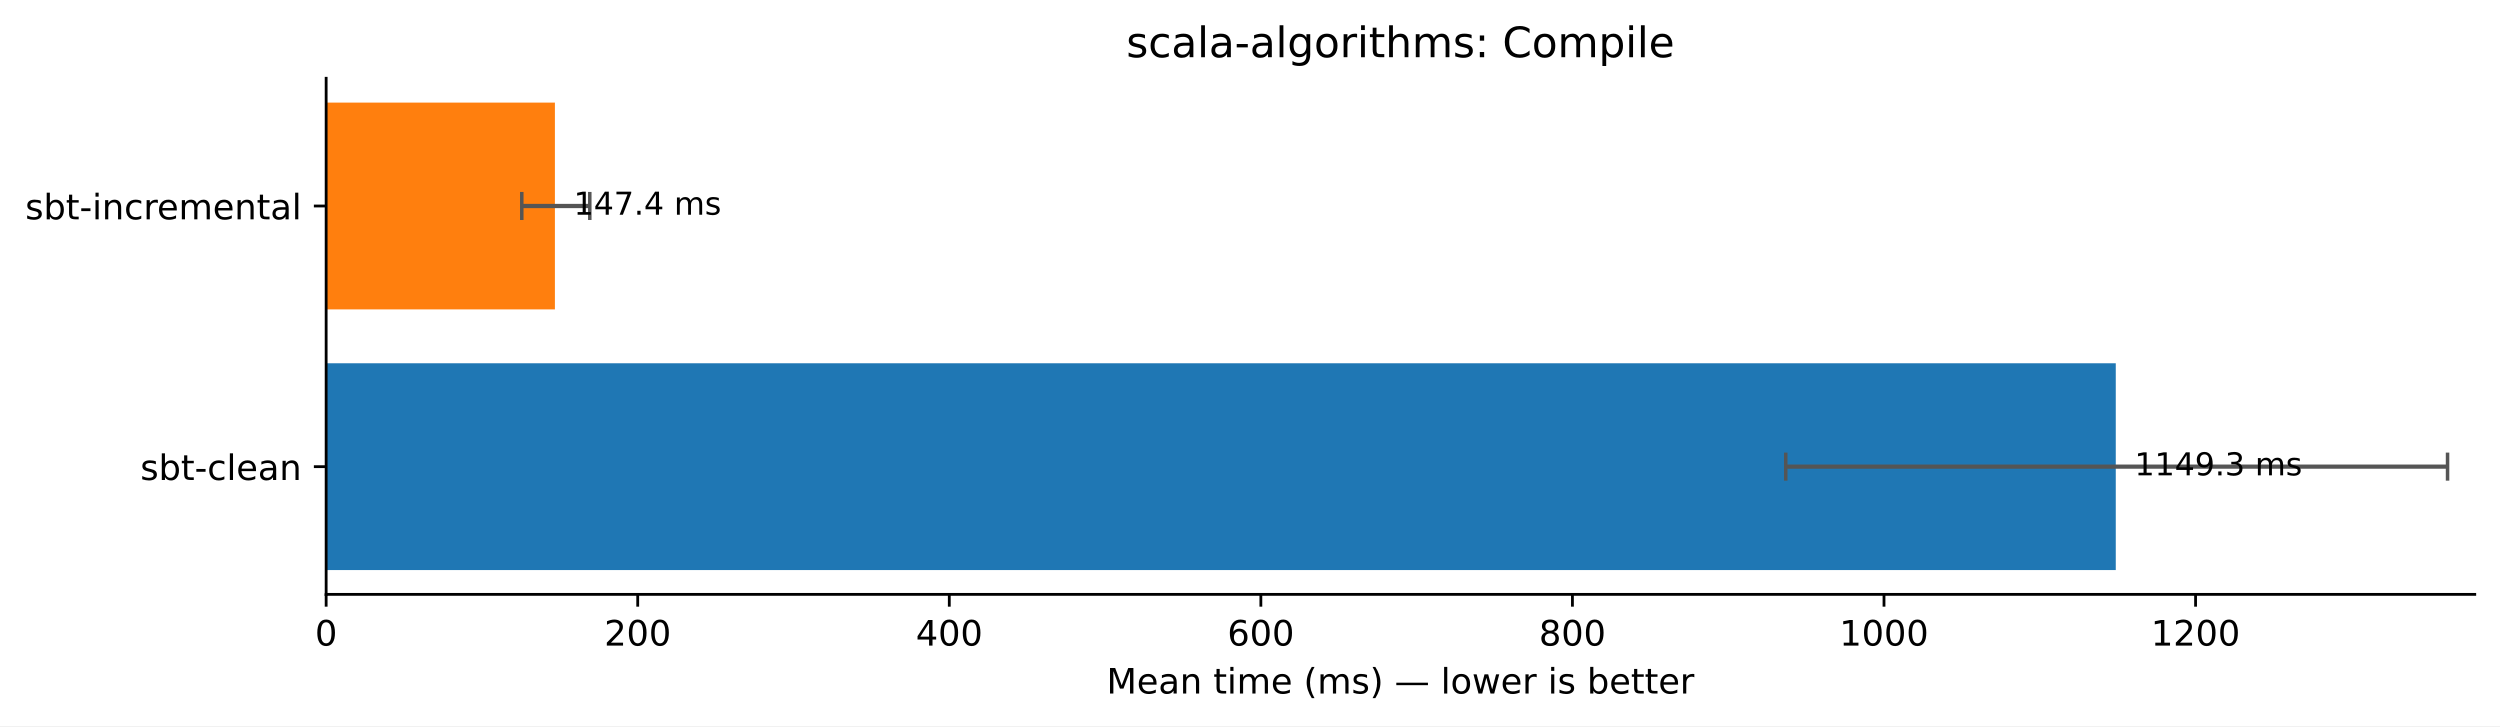
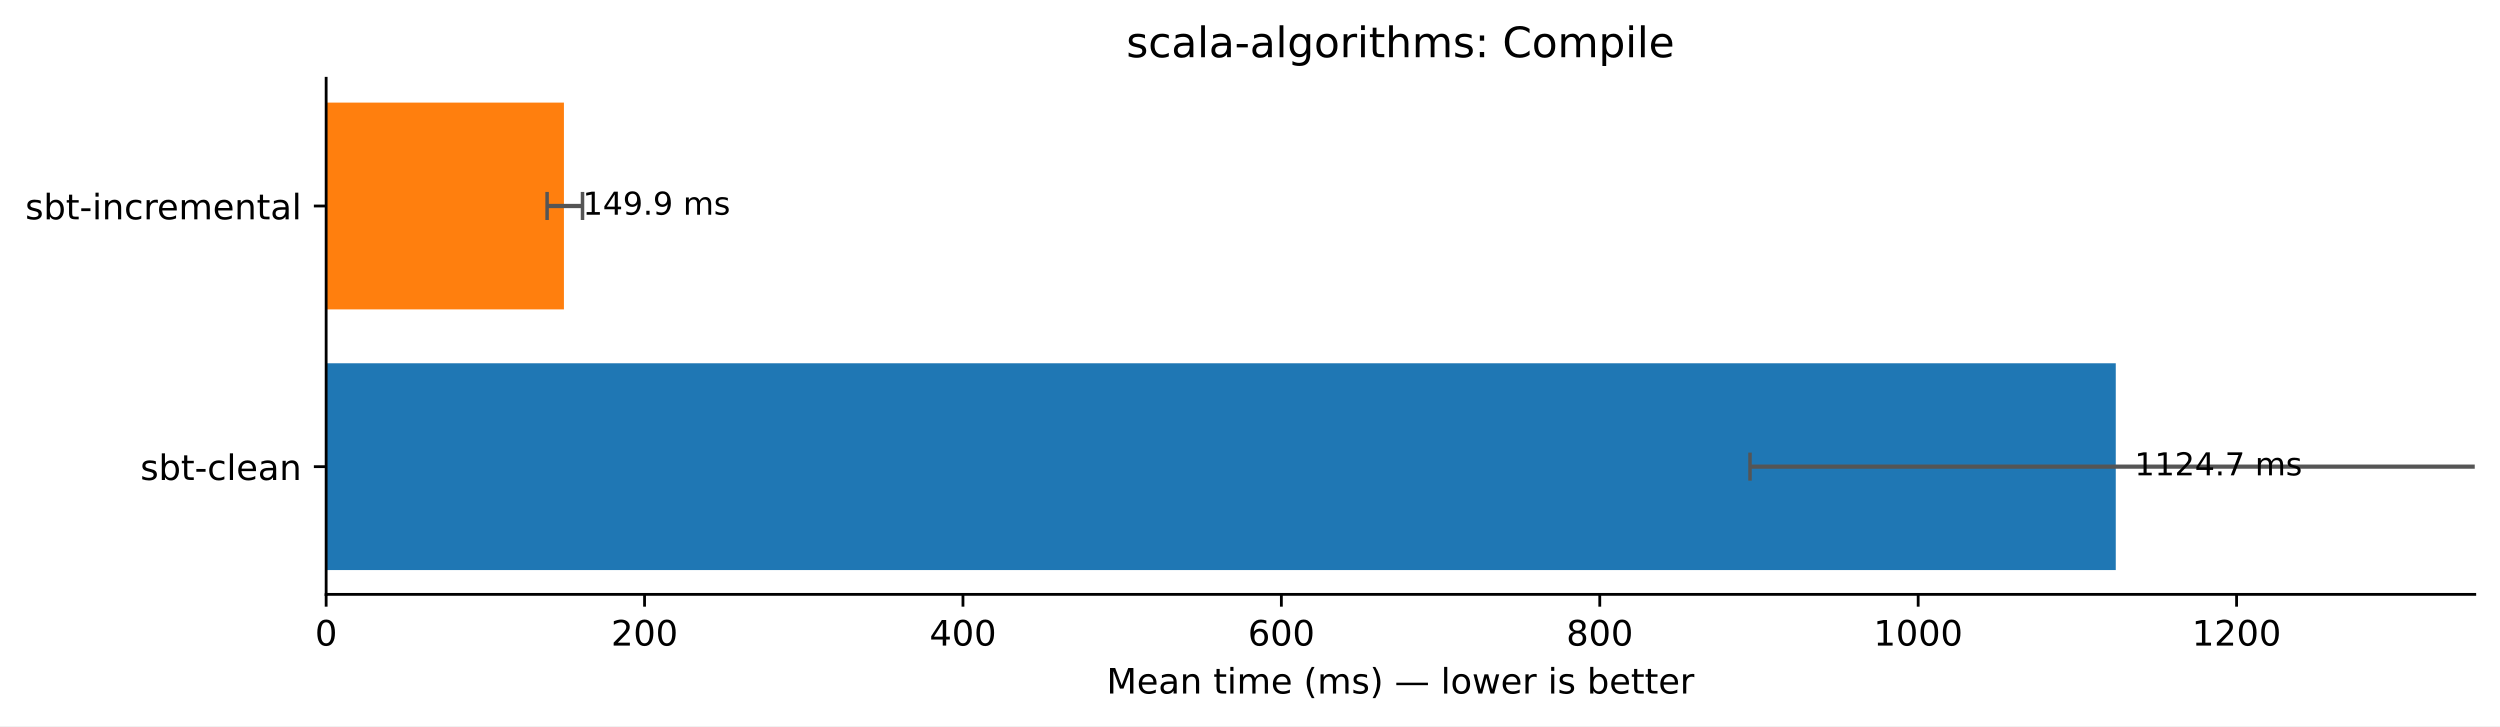
<svg xmlns="http://www.w3.org/2000/svg" xmlns:xlink="http://www.w3.org/1999/xlink" width="712.847pt" height="207.034pt" viewBox="0 0 712.847 207.034" version="1.1">
  <defs>
    <style type="text/css">*{stroke-linejoin: round; stroke-linecap: butt}</style>
  </defs>
  <g id="figure_1">
    <g id="patch_1">
      <path d="M -0 207.034  L 712.847 207.034  L 712.847 0  L -0 0  z " style="fill: #ffffff" />
    </g>
    <g id="axes_1">
      <g id="patch_2">
        <path d="M 92.997 169.478  L 705.647 169.478  L 705.647 22.318  L 92.997 22.318  z " style="fill: #ffffff" />
      </g>
      <g id="patch_3">
-         <path d="M 92.997 162.789  L 603.539 162.789  L 603.539 103.33  L 92.997 103.33  z " clip-path="url(#p2ff9eb02fa)" style="fill: #1f77b4; stroke: #ffffff; stroke-width: 0.5; stroke-linejoin: miter" />
+         <path d="M 92.997 162.789  L 603.539 162.789  L 603.539 103.33  L 92.997 103.33  z " clip-path="url(#p41762869ea)" style="fill: #1f77b4; stroke: #ffffff; stroke-width: 0.5; stroke-linejoin: miter" />
      </g>
      <g id="patch_4">
-         <path d="M 92.997 88.466  L 158.476 88.466  L 158.476 29.007  L 92.997 29.007  z " clip-path="url(#p2ff9eb02fa)" style="fill: #ff7f0e; stroke: #ffffff; stroke-width: 0.5; stroke-linejoin: miter" />
+         <path d="M 92.997 88.466  L 161.048 88.466  L 161.048 29.007  L 92.997 29.007  z " clip-path="url(#p41762869ea)" style="fill: #ff7f0e; stroke: #ffffff; stroke-width: 0.5; stroke-linejoin: miter" />
      </g>
      <g id="matplotlib.axis_1">
        <g id="xtick_1">
          <g id="line2d_1">
            <defs>
-               <path id="m2e591550c9" d="M 0 0  L 0 3.5  " style="stroke: #000000; stroke-width: 0.8" />
+               <path id="me7a6aa8eaa" d="M 0 0  L 0 3.5  " style="stroke: #000000; stroke-width: 0.8" />
            </defs>
            <g>
-               <use xlink:href="#m2e591550c9" x="92.997" y="169.478" style="stroke: #000000; stroke-width: 0.8" />
+               <use xlink:href="#me7a6aa8eaa" x="92.997" y="169.478" style="stroke: #000000; stroke-width: 0.8" />
            </g>
          </g>
          <g id="text_1">
            <g transform="translate(89.81562 184.0766) scale(0.1 -0.1)">
              <defs>
                <path id="DejaVuSans-30" d="M 2034 4250  Q 1547 4250 1301 3770  Q 1056 3291 1056 2328  Q 1056 1369 1301 889  Q 1547 409 2034 409  Q 2525 409 2770 889  Q 3016 1369 3016 2328  Q 3016 3291 2770 3770  Q 2525 4250 2034 4250  z M 2034 4750  Q 2819 4750 3233 4129  Q 3647 3509 3647 2328  Q 3647 1150 3233 529  Q 2819 -91 2034 -91  Q 1250 -91 836 529  Q 422 1150 422 2328  Q 422 3509 836 4129  Q 1250 4750 2034 4750  z " transform="scale(0.015625)" />
              </defs>
              <use xlink:href="#DejaVuSans-30" />
            </g>
          </g>
        </g>
        <g id="xtick_2">
          <g id="line2d_2">
            <g>
-               <use xlink:href="#m2e591550c9" x="181.838" y="169.478" style="stroke: #000000; stroke-width: 0.8" />
+               <use xlink:href="#me7a6aa8eaa" x="183.787" y="169.478" style="stroke: #000000; stroke-width: 0.8" />
            </g>
          </g>
          <g id="text_2">
-             <g transform="translate(172.2941 184.0766) scale(0.1 -0.1)">
+             <g transform="translate(174.243 184.0766) scale(0.1 -0.1)">
              <defs>
                <path id="DejaVuSans-32" d="M 1228 531  L 3431 531  L 3431 0  L 469 0  L 469 531  Q 828 903 1448 1529  Q 2069 2156 2228 2338  Q 2531 2678 2651 2914  Q 2772 3150 2772 3378  Q 2772 3750 2511 3984  Q 2250 4219 1831 4219  Q 1534 4219 1204 4116  Q 875 4013 500 3803  L 500 4441  Q 881 4594 1212 4672  Q 1544 4750 1819 4750  Q 2544 4750 2975 4387  Q 3406 4025 3406 3419  Q 3406 3131 3298 2873  Q 3191 2616 2906 2266  Q 2828 2175 2409 1742  Q 1991 1309 1228 531  z " transform="scale(0.015625)" />
              </defs>
              <use xlink:href="#DejaVuSans-32" />
              <use xlink:href="#DejaVuSans-30" transform="translate(63.62305 0)" />
              <use xlink:href="#DejaVuSans-30" transform="translate(127.2461 0)" />
            </g>
          </g>
        </g>
        <g id="xtick_3">
          <g id="line2d_3">
            <g>
-               <use xlink:href="#m2e591550c9" x="270.679" y="169.478" style="stroke: #000000; stroke-width: 0.8" />
+               <use xlink:href="#me7a6aa8eaa" x="274.577" y="169.478" style="stroke: #000000; stroke-width: 0.8" />
            </g>
          </g>
          <g id="text_3">
-             <g transform="translate(261.1351 184.0766) scale(0.1 -0.1)">
+             <g transform="translate(265.0329 184.0766) scale(0.1 -0.1)">
              <defs>
                <path id="DejaVuSans-34" d="M 2419 4116  L 825 1625  L 2419 1625  L 2419 4116  z M 2253 4666  L 3047 4666  L 3047 1625  L 3713 1625  L 3713 1100  L 3047 1100  L 3047 0  L 2419 0  L 2419 1100  L 313 1100  L 313 1709  L 2253 4666  z " transform="scale(0.015625)" />
              </defs>
              <use xlink:href="#DejaVuSans-34" />
              <use xlink:href="#DejaVuSans-30" transform="translate(63.62305 0)" />
              <use xlink:href="#DejaVuSans-30" transform="translate(127.2461 0)" />
            </g>
          </g>
        </g>
        <g id="xtick_4">
          <g id="line2d_4">
            <g>
-               <use xlink:href="#m2e591550c9" x="359.52" y="169.478" style="stroke: #000000; stroke-width: 0.8" />
+               <use xlink:href="#me7a6aa8eaa" x="365.367" y="169.478" style="stroke: #000000; stroke-width: 0.8" />
            </g>
          </g>
          <g id="text_4">
-             <g transform="translate(349.976 184.0766) scale(0.1 -0.1)">
+             <g transform="translate(355.8228 184.0766) scale(0.1 -0.1)">
              <defs>
                <path id="DejaVuSans-36" d="M 2113 2584  Q 1688 2584 1439 2293  Q 1191 2003 1191 1497  Q 1191 994 1439 701  Q 1688 409 2113 409  Q 2538 409 2786 701  Q 3034 994 3034 1497  Q 3034 2003 2786 2293  Q 2538 2584 2113 2584  z M 3366 4563  L 3366 3988  Q 3128 4100 2886 4159  Q 2644 4219 2406 4219  Q 1781 4219 1451 3797  Q 1122 3375 1075 2522  Q 1259 2794 1537 2939  Q 1816 3084 2150 3084  Q 2853 3084 3261 2657  Q 3669 2231 3669 1497  Q 3669 778 3244 343  Q 2819 -91 2113 -91  Q 1303 -91 875 529  Q 447 1150 447 2328  Q 447 3434 972 4092  Q 1497 4750 2381 4750  Q 2619 4750 2861 4703  Q 3103 4656 3366 4563  z " transform="scale(0.015625)" />
              </defs>
              <use xlink:href="#DejaVuSans-36" />
              <use xlink:href="#DejaVuSans-30" transform="translate(63.62305 0)" />
              <use xlink:href="#DejaVuSans-30" transform="translate(127.2461 0)" />
            </g>
          </g>
        </g>
        <g id="xtick_5">
          <g id="line2d_5">
            <g>
-               <use xlink:href="#m2e591550c9" x="448.361" y="169.478" style="stroke: #000000; stroke-width: 0.8" />
+               <use xlink:href="#me7a6aa8eaa" x="456.156" y="169.478" style="stroke: #000000; stroke-width: 0.8" />
            </g>
          </g>
          <g id="text_5">
-             <g transform="translate(438.817 184.0766) scale(0.1 -0.1)">
+             <g transform="translate(446.6127 184.0766) scale(0.1 -0.1)">
              <defs>
                <path id="DejaVuSans-38" d="M 2034 2216  Q 1584 2216 1326 1975  Q 1069 1734 1069 1313  Q 1069 891 1326 650  Q 1584 409 2034 409  Q 2484 409 2743 651  Q 3003 894 3003 1313  Q 3003 1734 2745 1975  Q 2488 2216 2034 2216  z M 1403 2484  Q 997 2584 770 2862  Q 544 3141 544 3541  Q 544 4100 942 4425  Q 1341 4750 2034 4750  Q 2731 4750 3128 4425  Q 3525 4100 3525 3541  Q 3525 3141 3298 2862  Q 3072 2584 2669 2484  Q 3125 2378 3379 2068  Q 3634 1759 3634 1313  Q 3634 634 3220 271  Q 2806 -91 2034 -91  Q 1263 -91 848 271  Q 434 634 434 1313  Q 434 1759 690 2068  Q 947 2378 1403 2484  z M 1172 3481  Q 1172 3119 1398 2916  Q 1625 2713 2034 2713  Q 2441 2713 2670 2916  Q 2900 3119 2900 3481  Q 2900 3844 2670 4047  Q 2441 4250 2034 4250  Q 1625 4250 1398 4047  Q 1172 3844 1172 3481  z " transform="scale(0.015625)" />
              </defs>
              <use xlink:href="#DejaVuSans-38" />
              <use xlink:href="#DejaVuSans-30" transform="translate(63.62305 0)" />
              <use xlink:href="#DejaVuSans-30" transform="translate(127.2461 0)" />
            </g>
          </g>
        </g>
        <g id="xtick_6">
          <g id="line2d_6">
            <g>
-               <use xlink:href="#m2e591550c9" x="537.202" y="169.478" style="stroke: #000000; stroke-width: 0.8" />
+               <use xlink:href="#me7a6aa8eaa" x="546.946" y="169.478" style="stroke: #000000; stroke-width: 0.8" />
            </g>
          </g>
          <g id="text_6">
-             <g transform="translate(524.4767 184.0766) scale(0.1 -0.1)">
+             <g transform="translate(534.2214 184.0766) scale(0.1 -0.1)">
              <defs>
                <path id="DejaVuSans-31" d="M 794 531  L 1825 531  L 1825 4091  L 703 3866  L 703 4441  L 1819 4666  L 2450 4666  L 2450 531  L 3481 531  L 3481 0  L 794 0  L 794 531  z " transform="scale(0.015625)" />
              </defs>
              <use xlink:href="#DejaVuSans-31" />
              <use xlink:href="#DejaVuSans-30" transform="translate(63.62305 0)" />
              <use xlink:href="#DejaVuSans-30" transform="translate(127.2461 0)" />
              <use xlink:href="#DejaVuSans-30" transform="translate(190.8691 0)" />
            </g>
          </g>
        </g>
        <g id="xtick_7">
          <g id="line2d_7">
            <g>
-               <use xlink:href="#m2e591550c9" x="626.043" y="169.478" style="stroke: #000000; stroke-width: 0.8" />
+               <use xlink:href="#me7a6aa8eaa" x="637.736" y="169.478" style="stroke: #000000; stroke-width: 0.8" />
            </g>
          </g>
          <g id="text_7">
-             <g transform="translate(613.3177 184.0766) scale(0.1 -0.1)">
+             <g transform="translate(625.0113 184.0766) scale(0.1 -0.1)">
              <use xlink:href="#DejaVuSans-31" />
              <use xlink:href="#DejaVuSans-32" transform="translate(63.62305 0)" />
              <use xlink:href="#DejaVuSans-30" transform="translate(127.2461 0)" />
              <use xlink:href="#DejaVuSans-30" transform="translate(190.8691 0)" />
            </g>
          </g>
        </g>
        <g id="text_8">
          <g transform="translate(315.525 197.7547) scale(0.1 -0.1)">
            <defs>
              <path id="DejaVuSans-4d" d="M 628 4666  L 1569 4666  L 2759 1491  L 3956 4666  L 4897 4666  L 4897 0  L 4281 0  L 4281 4097  L 3078 897  L 2444 897  L 1241 4097  L 1241 0  L 628 0  L 628 4666  z " transform="scale(0.015625)" />
              <path id="DejaVuSans-65" d="M 3597 1894  L 3597 1613  L 953 1613  Q 991 1019 1311 708  Q 1631 397 2203 397  Q 2534 397 2845 478  Q 3156 559 3463 722  L 3463 178  Q 3153 47 2828 -22  Q 2503 -91 2169 -91  Q 1331 -91 842 396  Q 353 884 353 1716  Q 353 2575 817 3079  Q 1281 3584 2069 3584  Q 2775 3584 3186 3129  Q 3597 2675 3597 1894  z M 3022 2063  Q 3016 2534 2758 2815  Q 2500 3097 2075 3097  Q 1594 3097 1305 2825  Q 1016 2553 972 2059  L 3022 2063  z " transform="scale(0.015625)" />
              <path id="DejaVuSans-61" d="M 2194 1759  Q 1497 1759 1228 1600  Q 959 1441 959 1056  Q 959 750 1161 570  Q 1363 391 1709 391  Q 2188 391 2477 730  Q 2766 1069 2766 1631  L 2766 1759  L 2194 1759  z M 3341 1997  L 3341 0  L 2766 0  L 2766 531  Q 2569 213 2275 61  Q 1981 -91 1556 -91  Q 1019 -91 701 211  Q 384 513 384 1019  Q 384 1609 779 1909  Q 1175 2209 1959 2209  L 2766 2209  L 2766 2266  Q 2766 2663 2505 2880  Q 2244 3097 1772 3097  Q 1472 3097 1187 3025  Q 903 2953 641 2809  L 641 3341  Q 956 3463 1253 3523  Q 1550 3584 1831 3584  Q 2591 3584 2966 3190  Q 3341 2797 3341 1997  z " transform="scale(0.015625)" />
              <path id="DejaVuSans-6e" d="M 3513 2113  L 3513 0  L 2938 0  L 2938 2094  Q 2938 2591 2744 2837  Q 2550 3084 2163 3084  Q 1697 3084 1428 2787  Q 1159 2491 1159 1978  L 1159 0  L 581 0  L 581 3500  L 1159 3500  L 1159 2956  Q 1366 3272 1645 3428  Q 1925 3584 2291 3584  Q 2894 3584 3203 3211  Q 3513 2838 3513 2113  z " transform="scale(0.015625)" />
              <path id="DejaVuSans-20" transform="scale(0.015625)" />
              <path id="DejaVuSans-74" d="M 1172 4494  L 1172 3500  L 2356 3500  L 2356 3053  L 1172 3053  L 1172 1153  Q 1172 725 1289 603  Q 1406 481 1766 481  L 2356 481  L 2356 0  L 1766 0  Q 1100 0 847 248  Q 594 497 594 1153  L 594 3053  L 172 3053  L 172 3500  L 594 3500  L 594 4494  L 1172 4494  z " transform="scale(0.015625)" />
              <path id="DejaVuSans-69" d="M 603 3500  L 1178 3500  L 1178 0  L 603 0  L 603 3500  z M 603 4863  L 1178 4863  L 1178 4134  L 603 4134  L 603 4863  z " transform="scale(0.015625)" />
              <path id="DejaVuSans-6d" d="M 3328 2828  Q 3544 3216 3844 3400  Q 4144 3584 4550 3584  Q 5097 3584 5394 3201  Q 5691 2819 5691 2113  L 5691 0  L 5113 0  L 5113 2094  Q 5113 2597 4934 2840  Q 4756 3084 4391 3084  Q 3944 3084 3684 2787  Q 3425 2491 3425 1978  L 3425 0  L 2847 0  L 2847 2094  Q 2847 2600 2669 2842  Q 2491 3084 2119 3084  Q 1678 3084 1418 2786  Q 1159 2488 1159 1978  L 1159 0  L 581 0  L 581 3500  L 1159 3500  L 1159 2956  Q 1356 3278 1631 3431  Q 1906 3584 2284 3584  Q 2666 3584 2933 3390  Q 3200 3197 3328 2828  z " transform="scale(0.015625)" />
              <path id="DejaVuSans-28" d="M 1984 4856  Q 1566 4138 1362 3434  Q 1159 2731 1159 2009  Q 1159 1288 1364 580  Q 1569 -128 1984 -844  L 1484 -844  Q 1016 -109 783 600  Q 550 1309 550 2009  Q 550 2706 781 3412  Q 1013 4119 1484 4856  L 1984 4856  z " transform="scale(0.015625)" />
              <path id="DejaVuSans-73" d="M 2834 3397  L 2834 2853  Q 2591 2978 2328 3040  Q 2066 3103 1784 3103  Q 1356 3103 1142 2972  Q 928 2841 928 2578  Q 928 2378 1081 2264  Q 1234 2150 1697 2047  L 1894 2003  Q 2506 1872 2764 1633  Q 3022 1394 3022 966  Q 3022 478 2636 193  Q 2250 -91 1575 -91  Q 1294 -91 989 -36  Q 684 19 347 128  L 347 722  Q 666 556 975 473  Q 1284 391 1588 391  Q 1994 391 2212 530  Q 2431 669 2431 922  Q 2431 1156 2273 1281  Q 2116 1406 1581 1522  L 1381 1569  Q 847 1681 609 1914  Q 372 2147 372 2553  Q 372 3047 722 3315  Q 1072 3584 1716 3584  Q 2034 3584 2315 3537  Q 2597 3491 2834 3397  z " transform="scale(0.015625)" />
              <path id="DejaVuSans-29" d="M 513 4856  L 1013 4856  Q 1481 4119 1714 3412  Q 1947 2706 1947 2009  Q 1947 1309 1714 600  Q 1481 -109 1013 -844  L 513 -844  Q 928 -128 1133 580  Q 1338 1288 1338 2009  Q 1338 2731 1133 3434  Q 928 4138 513 4856  z " transform="scale(0.015625)" />
              <path id="DejaVuSans-2014" d="M 313 1978  L 6088 1978  L 6088 1528  L 313 1528  L 313 1978  z " transform="scale(0.015625)" />
              <path id="DejaVuSans-6c" d="M 603 4863  L 1178 4863  L 1178 0  L 603 0  L 603 4863  z " transform="scale(0.015625)" />
              <path id="DejaVuSans-6f" d="M 1959 3097  Q 1497 3097 1228 2736  Q 959 2375 959 1747  Q 959 1119 1226 758  Q 1494 397 1959 397  Q 2419 397 2687 759  Q 2956 1122 2956 1747  Q 2956 2369 2687 2733  Q 2419 3097 1959 3097  z M 1959 3584  Q 2709 3584 3137 3096  Q 3566 2609 3566 1747  Q 3566 888 3137 398  Q 2709 -91 1959 -91  Q 1206 -91 779 398  Q 353 888 353 1747  Q 353 2609 779 3096  Q 1206 3584 1959 3584  z " transform="scale(0.015625)" />
              <path id="DejaVuSans-77" d="M 269 3500  L 844 3500  L 1563 769  L 2278 3500  L 2956 3500  L 3675 769  L 4391 3500  L 4966 3500  L 4050 0  L 3372 0  L 2619 2869  L 1863 0  L 1184 0  L 269 3500  z " transform="scale(0.015625)" />
              <path id="DejaVuSans-72" d="M 2631 2963  Q 2534 3019 2420 3045  Q 2306 3072 2169 3072  Q 1681 3072 1420 2755  Q 1159 2438 1159 1844  L 1159 0  L 581 0  L 581 3500  L 1159 3500  L 1159 2956  Q 1341 3275 1631 3429  Q 1922 3584 2338 3584  Q 2397 3584 2469 3576  Q 2541 3569 2628 3553  L 2631 2963  z " transform="scale(0.015625)" />
              <path id="DejaVuSans-62" d="M 3116 1747  Q 3116 2381 2855 2742  Q 2594 3103 2138 3103  Q 1681 3103 1420 2742  Q 1159 2381 1159 1747  Q 1159 1113 1420 752  Q 1681 391 2138 391  Q 2594 391 2855 752  Q 3116 1113 3116 1747  z M 1159 2969  Q 1341 3281 1617 3432  Q 1894 3584 2278 3584  Q 2916 3584 3314 3078  Q 3713 2572 3713 1747  Q 3713 922 3314 415  Q 2916 -91 2278 -91  Q 1894 -91 1617 61  Q 1341 213 1159 525  L 1159 0  L 581 0  L 581 4863  L 1159 4863  L 1159 2969  z " transform="scale(0.015625)" />
            </defs>
            <use xlink:href="#DejaVuSans-4d" />
            <use xlink:href="#DejaVuSans-65" transform="translate(86.2793 0)" />
            <use xlink:href="#DejaVuSans-61" transform="translate(147.8027 0)" />
            <use xlink:href="#DejaVuSans-6e" transform="translate(209.082 0)" />
            <use xlink:href="#DejaVuSans-20" transform="translate(272.4609 0)" />
            <use xlink:href="#DejaVuSans-74" transform="translate(304.248 0)" />
            <use xlink:href="#DejaVuSans-69" transform="translate(343.457 0)" />
            <use xlink:href="#DejaVuSans-6d" transform="translate(371.2402 0)" />
            <use xlink:href="#DejaVuSans-65" transform="translate(468.6523 0)" />
            <use xlink:href="#DejaVuSans-20" transform="translate(530.1758 0)" />
            <use xlink:href="#DejaVuSans-28" transform="translate(561.9629 0)" />
            <use xlink:href="#DejaVuSans-6d" transform="translate(600.9766 0)" />
            <use xlink:href="#DejaVuSans-73" transform="translate(698.3887 0)" />
            <use xlink:href="#DejaVuSans-29" transform="translate(750.4883 0)" />
            <use xlink:href="#DejaVuSans-20" transform="translate(789.502 0)" />
            <use xlink:href="#DejaVuSans-2014" transform="translate(821.2891 0)" />
            <use xlink:href="#DejaVuSans-20" transform="translate(921.2891 0)" />
            <use xlink:href="#DejaVuSans-6c" transform="translate(953.0762 0)" />
            <use xlink:href="#DejaVuSans-6f" transform="translate(980.8594 0)" />
            <use xlink:href="#DejaVuSans-77" transform="translate(1042.041 0)" />
            <use xlink:href="#DejaVuSans-65" transform="translate(1123.828 0)" />
            <use xlink:href="#DejaVuSans-72" transform="translate(1185.352 0)" />
            <use xlink:href="#DejaVuSans-20" transform="translate(1226.465 0)" />
            <use xlink:href="#DejaVuSans-69" transform="translate(1258.252 0)" />
            <use xlink:href="#DejaVuSans-73" transform="translate(1286.035 0)" />
            <use xlink:href="#DejaVuSans-20" transform="translate(1338.135 0)" />
            <use xlink:href="#DejaVuSans-62" transform="translate(1369.922 0)" />
            <use xlink:href="#DejaVuSans-65" transform="translate(1433.398 0)" />
            <use xlink:href="#DejaVuSans-74" transform="translate(1494.922 0)" />
            <use xlink:href="#DejaVuSans-74" transform="translate(1534.131 0)" />
            <use xlink:href="#DejaVuSans-65" transform="translate(1573.34 0)" />
            <use xlink:href="#DejaVuSans-72" transform="translate(1634.863 0)" />
          </g>
        </g>
      </g>
      <g id="matplotlib.axis_2">
        <g id="ytick_1">
          <g id="line2d_8">
            <defs>
-               <path id="md49dde060f" d="M 0 0  L -3.5 0  " style="stroke: #000000; stroke-width: 0.8" />
+               <path id="m15dbbded5e" d="M 0 0  L -3.5 0  " style="stroke: #000000; stroke-width: 0.8" />
            </defs>
            <g>
-               <use xlink:href="#md49dde060f" x="92.997" y="133.06" style="stroke: #000000; stroke-width: 0.8" />
+               <use xlink:href="#m15dbbded5e" x="92.997" y="133.06" style="stroke: #000000; stroke-width: 0.8" />
            </g>
          </g>
          <g id="text_9">
            <g transform="translate(40.01562 136.859) scale(0.1 -0.1)">
              <defs>
                <path id="DejaVuSans-2d" d="M 313 2009  L 1997 2009  L 1997 1497  L 313 1497  L 313 2009  z " transform="scale(0.015625)" />
                <path id="DejaVuSans-63" d="M 3122 3366  L 3122 2828  Q 2878 2963 2633 3030  Q 2388 3097 2138 3097  Q 1578 3097 1268 2742  Q 959 2388 959 1747  Q 959 1106 1268 751  Q 1578 397 2138 397  Q 2388 397 2633 464  Q 2878 531 3122 666  L 3122 134  Q 2881 22 2623 -34  Q 2366 -91 2075 -91  Q 1284 -91 818 406  Q 353 903 353 1747  Q 353 2603 823 3093  Q 1294 3584 2113 3584  Q 2378 3584 2631 3529  Q 2884 3475 3122 3366  z " transform="scale(0.015625)" />
              </defs>
              <use xlink:href="#DejaVuSans-73" />
              <use xlink:href="#DejaVuSans-62" transform="translate(52.09961 0)" />
              <use xlink:href="#DejaVuSans-74" transform="translate(115.5762 0)" />
              <use xlink:href="#DejaVuSans-2d" transform="translate(154.7852 0)" />
              <use xlink:href="#DejaVuSans-63" transform="translate(190.8691 0)" />
              <use xlink:href="#DejaVuSans-6c" transform="translate(245.8496 0)" />
              <use xlink:href="#DejaVuSans-65" transform="translate(273.6328 0)" />
              <use xlink:href="#DejaVuSans-61" transform="translate(335.1562 0)" />
              <use xlink:href="#DejaVuSans-6e" transform="translate(396.4355 0)" />
            </g>
          </g>
        </g>
        <g id="ytick_2">
          <g id="line2d_9">
            <g>
-               <use xlink:href="#md49dde060f" x="92.997" y="58.737" style="stroke: #000000; stroke-width: 0.8" />
+               <use xlink:href="#m15dbbded5e" x="92.997" y="58.737" style="stroke: #000000; stroke-width: 0.8" />
            </g>
          </g>
          <g id="text_10">
            <g transform="translate(7.2 62.53573) scale(0.1 -0.1)">
              <use xlink:href="#DejaVuSans-73" />
              <use xlink:href="#DejaVuSans-62" transform="translate(52.09961 0)" />
              <use xlink:href="#DejaVuSans-74" transform="translate(115.5762 0)" />
              <use xlink:href="#DejaVuSans-2d" transform="translate(154.7852 0)" />
              <use xlink:href="#DejaVuSans-69" transform="translate(190.8691 0)" />
              <use xlink:href="#DejaVuSans-6e" transform="translate(218.6523 0)" />
              <use xlink:href="#DejaVuSans-63" transform="translate(282.0312 0)" />
              <use xlink:href="#DejaVuSans-72" transform="translate(337.0117 0)" />
              <use xlink:href="#DejaVuSans-65" transform="translate(375.875 0)" />
              <use xlink:href="#DejaVuSans-6d" transform="translate(437.3984 0)" />
              <use xlink:href="#DejaVuSans-65" transform="translate(534.8105 0)" />
              <use xlink:href="#DejaVuSans-6e" transform="translate(596.334 0)" />
              <use xlink:href="#DejaVuSans-74" transform="translate(659.7129 0)" />
              <use xlink:href="#DejaVuSans-61" transform="translate(698.9219 0)" />
              <use xlink:href="#DejaVuSans-6c" transform="translate(760.2012 0)" />
            </g>
          </g>
        </g>
      </g>
      <g id="LineCollection_1">
-         <path d="M 509.187 133.06  L 697.89 133.06  " clip-path="url(#p2ff9eb02fa)" style="fill: none; stroke: #555555; stroke-width: 1.2" />
-         <path d="M 148.781 58.737  L 168.172 58.737  " clip-path="url(#p2ff9eb02fa)" style="fill: none; stroke: #555555; stroke-width: 1.2" />
+         <path d="M 498.998 133.06  L 708.079 133.06  " clip-path="url(#p41762869ea)" style="fill: none; stroke: #555555; stroke-width: 1.2" />
+         <path d="M 155.999 58.737  L 166.097 58.737  " clip-path="url(#p41762869ea)" style="fill: none; stroke: #555555; stroke-width: 1.2" />
      </g>
      <g id="line2d_10">
        <defs>
-           <path id="m0cfa99254d" d="M 0 4  L 0 -4  " style="stroke: #555555" />
+           <path id="m1ac820e2c7" d="M 0 4  L 0 -4  " style="stroke: #555555" />
        </defs>
-         <g clip-path="url(#p2ff9eb02fa)">
-           <use xlink:href="#m0cfa99254d" x="509.187" y="133.06" style="fill: #1f77b4; stroke: #555555" />
-           <use xlink:href="#m0cfa99254d" x="148.781" y="58.737" style="fill: #1f77b4; stroke: #555555" />
+         <g clip-path="url(#p41762869ea)">
+           <use xlink:href="#m1ac820e2c7" x="498.998" y="133.06" style="fill: #1f77b4; stroke: #555555" />
+           <use xlink:href="#m1ac820e2c7" x="155.999" y="58.737" style="fill: #1f77b4; stroke: #555555" />
        </g>
      </g>
      <g id="line2d_11">
-         <g clip-path="url(#p2ff9eb02fa)">
-           <use xlink:href="#m0cfa99254d" x="697.89" y="133.06" style="fill: #1f77b4; stroke: #555555" />
-           <use xlink:href="#m0cfa99254d" x="168.172" y="58.737" style="fill: #1f77b4; stroke: #555555" />
+         <g clip-path="url(#p41762869ea)">
+           <use xlink:href="#m1ac820e2c7" x="708.079" y="133.06" style="fill: #1f77b4; stroke: #555555" />
+           <use xlink:href="#m1ac820e2c7" x="166.097" y="58.737" style="fill: #1f77b4; stroke: #555555" />
        </g>
      </g>
      <g id="patch_5">
        <path d="M 92.997 169.478  L 92.997 22.318  " style="fill: none; stroke: #000000; stroke-width: 0.8; stroke-linejoin: miter; stroke-linecap: square" />
      </g>
      <g id="patch_6">
        <path d="M 92.997 169.478  L 705.647 169.478  " style="fill: none; stroke: #000000; stroke-width: 0.8; stroke-linejoin: miter; stroke-linecap: square" />
      </g>
      <g id="text_11">
        <g transform="translate(608.644 135.5432) scale(0.09 -0.09)">
          <defs>
-             <path id="DejaVuSans-39" d="M 703 97  L 703 672  Q 941 559 1184 500  Q 1428 441 1663 441  Q 2288 441 2617 861  Q 2947 1281 2994 2138  Q 2813 1869 2534 1725  Q 2256 1581 1919 1581  Q 1219 1581 811 2004  Q 403 2428 403 3163  Q 403 3881 828 4315  Q 1253 4750 1959 4750  Q 2769 4750 3195 4129  Q 3622 3509 3622 2328  Q 3622 1225 3098 567  Q 2575 -91 1691 -91  Q 1453 -91 1209 -44  Q 966 3 703 97  z M 1959 2075  Q 2384 2075 2632 2365  Q 2881 2656 2881 3163  Q 2881 3666 2632 3958  Q 2384 4250 1959 4250  Q 1534 4250 1286 3958  Q 1038 3666 1038 3163  Q 1038 2656 1286 2365  Q 1534 2075 1959 2075  z " transform="scale(0.015625)" />
            <path id="DejaVuSans-2e" d="M 684 794  L 1344 794  L 1344 0  L 684 0  L 684 794  z " transform="scale(0.015625)" />
-             <path id="DejaVuSans-33" d="M 2597 2516  Q 3050 2419 3304 2112  Q 3559 1806 3559 1356  Q 3559 666 3084 287  Q 2609 -91 1734 -91  Q 1441 -91 1130 -33  Q 819 25 488 141  L 488 750  Q 750 597 1062 519  Q 1375 441 1716 441  Q 2309 441 2620 675  Q 2931 909 2931 1356  Q 2931 1769 2642 2001  Q 2353 2234 1838 2234  L 1294 2234  L 1294 2753  L 1863 2753  Q 2328 2753 2575 2939  Q 2822 3125 2822 3475  Q 2822 3834 2567 4026  Q 2313 4219 1838 4219  Q 1578 4219 1281 4162  Q 984 4106 628 3988  L 628 4550  Q 988 4650 1302 4700  Q 1616 4750 1894 4750  Q 2613 4750 3031 4423  Q 3450 4097 3450 3541  Q 3450 3153 3228 2886  Q 3006 2619 2597 2516  z " transform="scale(0.015625)" />
+             <path id="DejaVuSans-37" d="M 525 4666  L 3525 4666  L 3525 4397  L 1831 0  L 1172 0  L 2766 4134  L 525 4134  L 525 4666  z " transform="scale(0.015625)" />
          </defs>
          <use xlink:href="#DejaVuSans-31" />
          <use xlink:href="#DejaVuSans-31" transform="translate(63.62305 0)" />
-           <use xlink:href="#DejaVuSans-34" transform="translate(127.2461 0)" />
-           <use xlink:href="#DejaVuSans-39" transform="translate(190.8691 0)" />
+           <use xlink:href="#DejaVuSans-32" transform="translate(127.2461 0)" />
+           <use xlink:href="#DejaVuSans-34" transform="translate(190.8691 0)" />
          <use xlink:href="#DejaVuSans-2e" transform="translate(254.4922 0)" />
-           <use xlink:href="#DejaVuSans-33" transform="translate(286.2793 0)" />
+           <use xlink:href="#DejaVuSans-37" transform="translate(286.2793 0)" />
          <use xlink:href="#DejaVuSans-20" transform="translate(349.9023 0)" />
          <use xlink:href="#DejaVuSans-6d" transform="translate(381.6895 0)" />
          <use xlink:href="#DejaVuSans-73" transform="translate(479.1016 0)" />
        </g>
      </g>
      <g id="text_12">
-         <g transform="translate(163.5818 61.21995) scale(0.09 -0.09)">
+         <g transform="translate(166.1536 61.21995) scale(0.09 -0.09)">
          <defs>
-             <path id="DejaVuSans-37" d="M 525 4666  L 3525 4666  L 3525 4397  L 1831 0  L 1172 0  L 2766 4134  L 525 4134  L 525 4666  z " transform="scale(0.015625)" />
+             <path id="DejaVuSans-39" d="M 703 97  L 703 672  Q 941 559 1184 500  Q 1428 441 1663 441  Q 2288 441 2617 861  Q 2947 1281 2994 2138  Q 2813 1869 2534 1725  Q 2256 1581 1919 1581  Q 1219 1581 811 2004  Q 403 2428 403 3163  Q 403 3881 828 4315  Q 1253 4750 1959 4750  Q 2769 4750 3195 4129  Q 3622 3509 3622 2328  Q 3622 1225 3098 567  Q 2575 -91 1691 -91  Q 1453 -91 1209 -44  Q 966 3 703 97  z M 1959 2075  Q 2384 2075 2632 2365  Q 2881 2656 2881 3163  Q 2881 3666 2632 3958  Q 2384 4250 1959 4250  Q 1534 4250 1286 3958  Q 1038 3666 1038 3163  Q 1038 2656 1286 2365  Q 1534 2075 1959 2075  z " transform="scale(0.015625)" />
          </defs>
          <use xlink:href="#DejaVuSans-31" />
          <use xlink:href="#DejaVuSans-34" transform="translate(63.62305 0)" />
-           <use xlink:href="#DejaVuSans-37" transform="translate(127.2461 0)" />
+           <use xlink:href="#DejaVuSans-39" transform="translate(127.2461 0)" />
          <use xlink:href="#DejaVuSans-2e" transform="translate(190.8691 0)" />
-           <use xlink:href="#DejaVuSans-34" transform="translate(222.6562 0)" />
+           <use xlink:href="#DejaVuSans-39" transform="translate(222.6562 0)" />
          <use xlink:href="#DejaVuSans-20" transform="translate(286.2793 0)" />
          <use xlink:href="#DejaVuSans-6d" transform="translate(318.0664 0)" />
          <use xlink:href="#DejaVuSans-73" transform="translate(415.4785 0)" />
        </g>
      </g>
      <g id="text_13">
        <g transform="translate(321.1616 16.31812) scale(0.12 -0.12)">
          <defs>
            <path id="DejaVuSans-67" d="M 2906 1791  Q 2906 2416 2648 2759  Q 2391 3103 1925 3103  Q 1463 3103 1205 2759  Q 947 2416 947 1791  Q 947 1169 1205 825  Q 1463 481 1925 481  Q 2391 481 2648 825  Q 2906 1169 2906 1791  z M 3481 434  Q 3481 -459 3084 -895  Q 2688 -1331 1869 -1331  Q 1566 -1331 1297 -1286  Q 1028 -1241 775 -1147  L 775 -588  Q 1028 -725 1275 -790  Q 1522 -856 1778 -856  Q 2344 -856 2625 -561  Q 2906 -266 2906 331  L 2906 616  Q 2728 306 2450 153  Q 2172 0 1784 0  Q 1141 0 747 490  Q 353 981 353 1791  Q 353 2603 747 3093  Q 1141 3584 1784 3584  Q 2172 3584 2450 3431  Q 2728 3278 2906 2969  L 2906 3500  L 3481 3500  L 3481 434  z " transform="scale(0.015625)" />
            <path id="DejaVuSans-68" d="M 3513 2113  L 3513 0  L 2938 0  L 2938 2094  Q 2938 2591 2744 2837  Q 2550 3084 2163 3084  Q 1697 3084 1428 2787  Q 1159 2491 1159 1978  L 1159 0  L 581 0  L 581 4863  L 1159 4863  L 1159 2956  Q 1366 3272 1645 3428  Q 1925 3584 2291 3584  Q 2894 3584 3203 3211  Q 3513 2838 3513 2113  z " transform="scale(0.015625)" />
            <path id="DejaVuSans-3a" d="M 750 794  L 1409 794  L 1409 0  L 750 0  L 750 794  z M 750 3309  L 1409 3309  L 1409 2516  L 750 2516  L 750 3309  z " transform="scale(0.015625)" />
            <path id="DejaVuSans-43" d="M 4122 4306  L 4122 3641  Q 3803 3938 3442 4084  Q 3081 4231 2675 4231  Q 1875 4231 1450 3742  Q 1025 3253 1025 2328  Q 1025 1406 1450 917  Q 1875 428 2675 428  Q 3081 428 3442 575  Q 3803 722 4122 1019  L 4122 359  Q 3791 134 3420 21  Q 3050 -91 2638 -91  Q 1578 -91 968 557  Q 359 1206 359 2328  Q 359 3453 968 4101  Q 1578 4750 2638 4750  Q 3056 4750 3426 4639  Q 3797 4528 4122 4306  z " transform="scale(0.015625)" />
            <path id="DejaVuSans-70" d="M 1159 525  L 1159 -1331  L 581 -1331  L 581 3500  L 1159 3500  L 1159 2969  Q 1341 3281 1617 3432  Q 1894 3584 2278 3584  Q 2916 3584 3314 3078  Q 3713 2572 3713 1747  Q 3713 922 3314 415  Q 2916 -91 2278 -91  Q 1894 -91 1617 61  Q 1341 213 1159 525  z M 3116 1747  Q 3116 2381 2855 2742  Q 2594 3103 2138 3103  Q 1681 3103 1420 2742  Q 1159 2381 1159 1747  Q 1159 1113 1420 752  Q 1681 391 2138 391  Q 2594 391 2855 752  Q 3116 1113 3116 1747  z " transform="scale(0.015625)" />
          </defs>
          <use xlink:href="#DejaVuSans-73" />
          <use xlink:href="#DejaVuSans-63" transform="translate(52.09961 0)" />
          <use xlink:href="#DejaVuSans-61" transform="translate(107.0801 0)" />
          <use xlink:href="#DejaVuSans-6c" transform="translate(168.3594 0)" />
          <use xlink:href="#DejaVuSans-61" transform="translate(196.1426 0)" />
          <use xlink:href="#DejaVuSans-2d" transform="translate(257.4219 0)" />
          <use xlink:href="#DejaVuSans-61" transform="translate(293.5059 0)" />
          <use xlink:href="#DejaVuSans-6c" transform="translate(354.7852 0)" />
          <use xlink:href="#DejaVuSans-67" transform="translate(382.5684 0)" />
          <use xlink:href="#DejaVuSans-6f" transform="translate(446.0449 0)" />
          <use xlink:href="#DejaVuSans-72" transform="translate(507.2266 0)" />
          <use xlink:href="#DejaVuSans-69" transform="translate(548.3398 0)" />
          <use xlink:href="#DejaVuSans-74" transform="translate(576.123 0)" />
          <use xlink:href="#DejaVuSans-68" transform="translate(615.332 0)" />
          <use xlink:href="#DejaVuSans-6d" transform="translate(678.7109 0)" />
          <use xlink:href="#DejaVuSans-73" transform="translate(776.123 0)" />
          <use xlink:href="#DejaVuSans-3a" transform="translate(828.2227 0)" />
          <use xlink:href="#DejaVuSans-20" transform="translate(861.9141 0)" />
          <use xlink:href="#DejaVuSans-43" transform="translate(893.7012 0)" />
          <use xlink:href="#DejaVuSans-6f" transform="translate(963.5254 0)" />
          <use xlink:href="#DejaVuSans-6d" transform="translate(1024.707 0)" />
          <use xlink:href="#DejaVuSans-70" transform="translate(1122.119 0)" />
          <use xlink:href="#DejaVuSans-69" transform="translate(1185.596 0)" />
          <use xlink:href="#DejaVuSans-6c" transform="translate(1213.379 0)" />
          <use xlink:href="#DejaVuSans-65" transform="translate(1241.162 0)" />
        </g>
      </g>
    </g>
  </g>
  <defs>
-     <clipPath id="p2ff9eb02fa">
+     <clipPath id="p41762869ea">
      <rect x="92.997" y="22.318" width="612.65" height="147.16" />
    </clipPath>
  </defs>
</svg>
